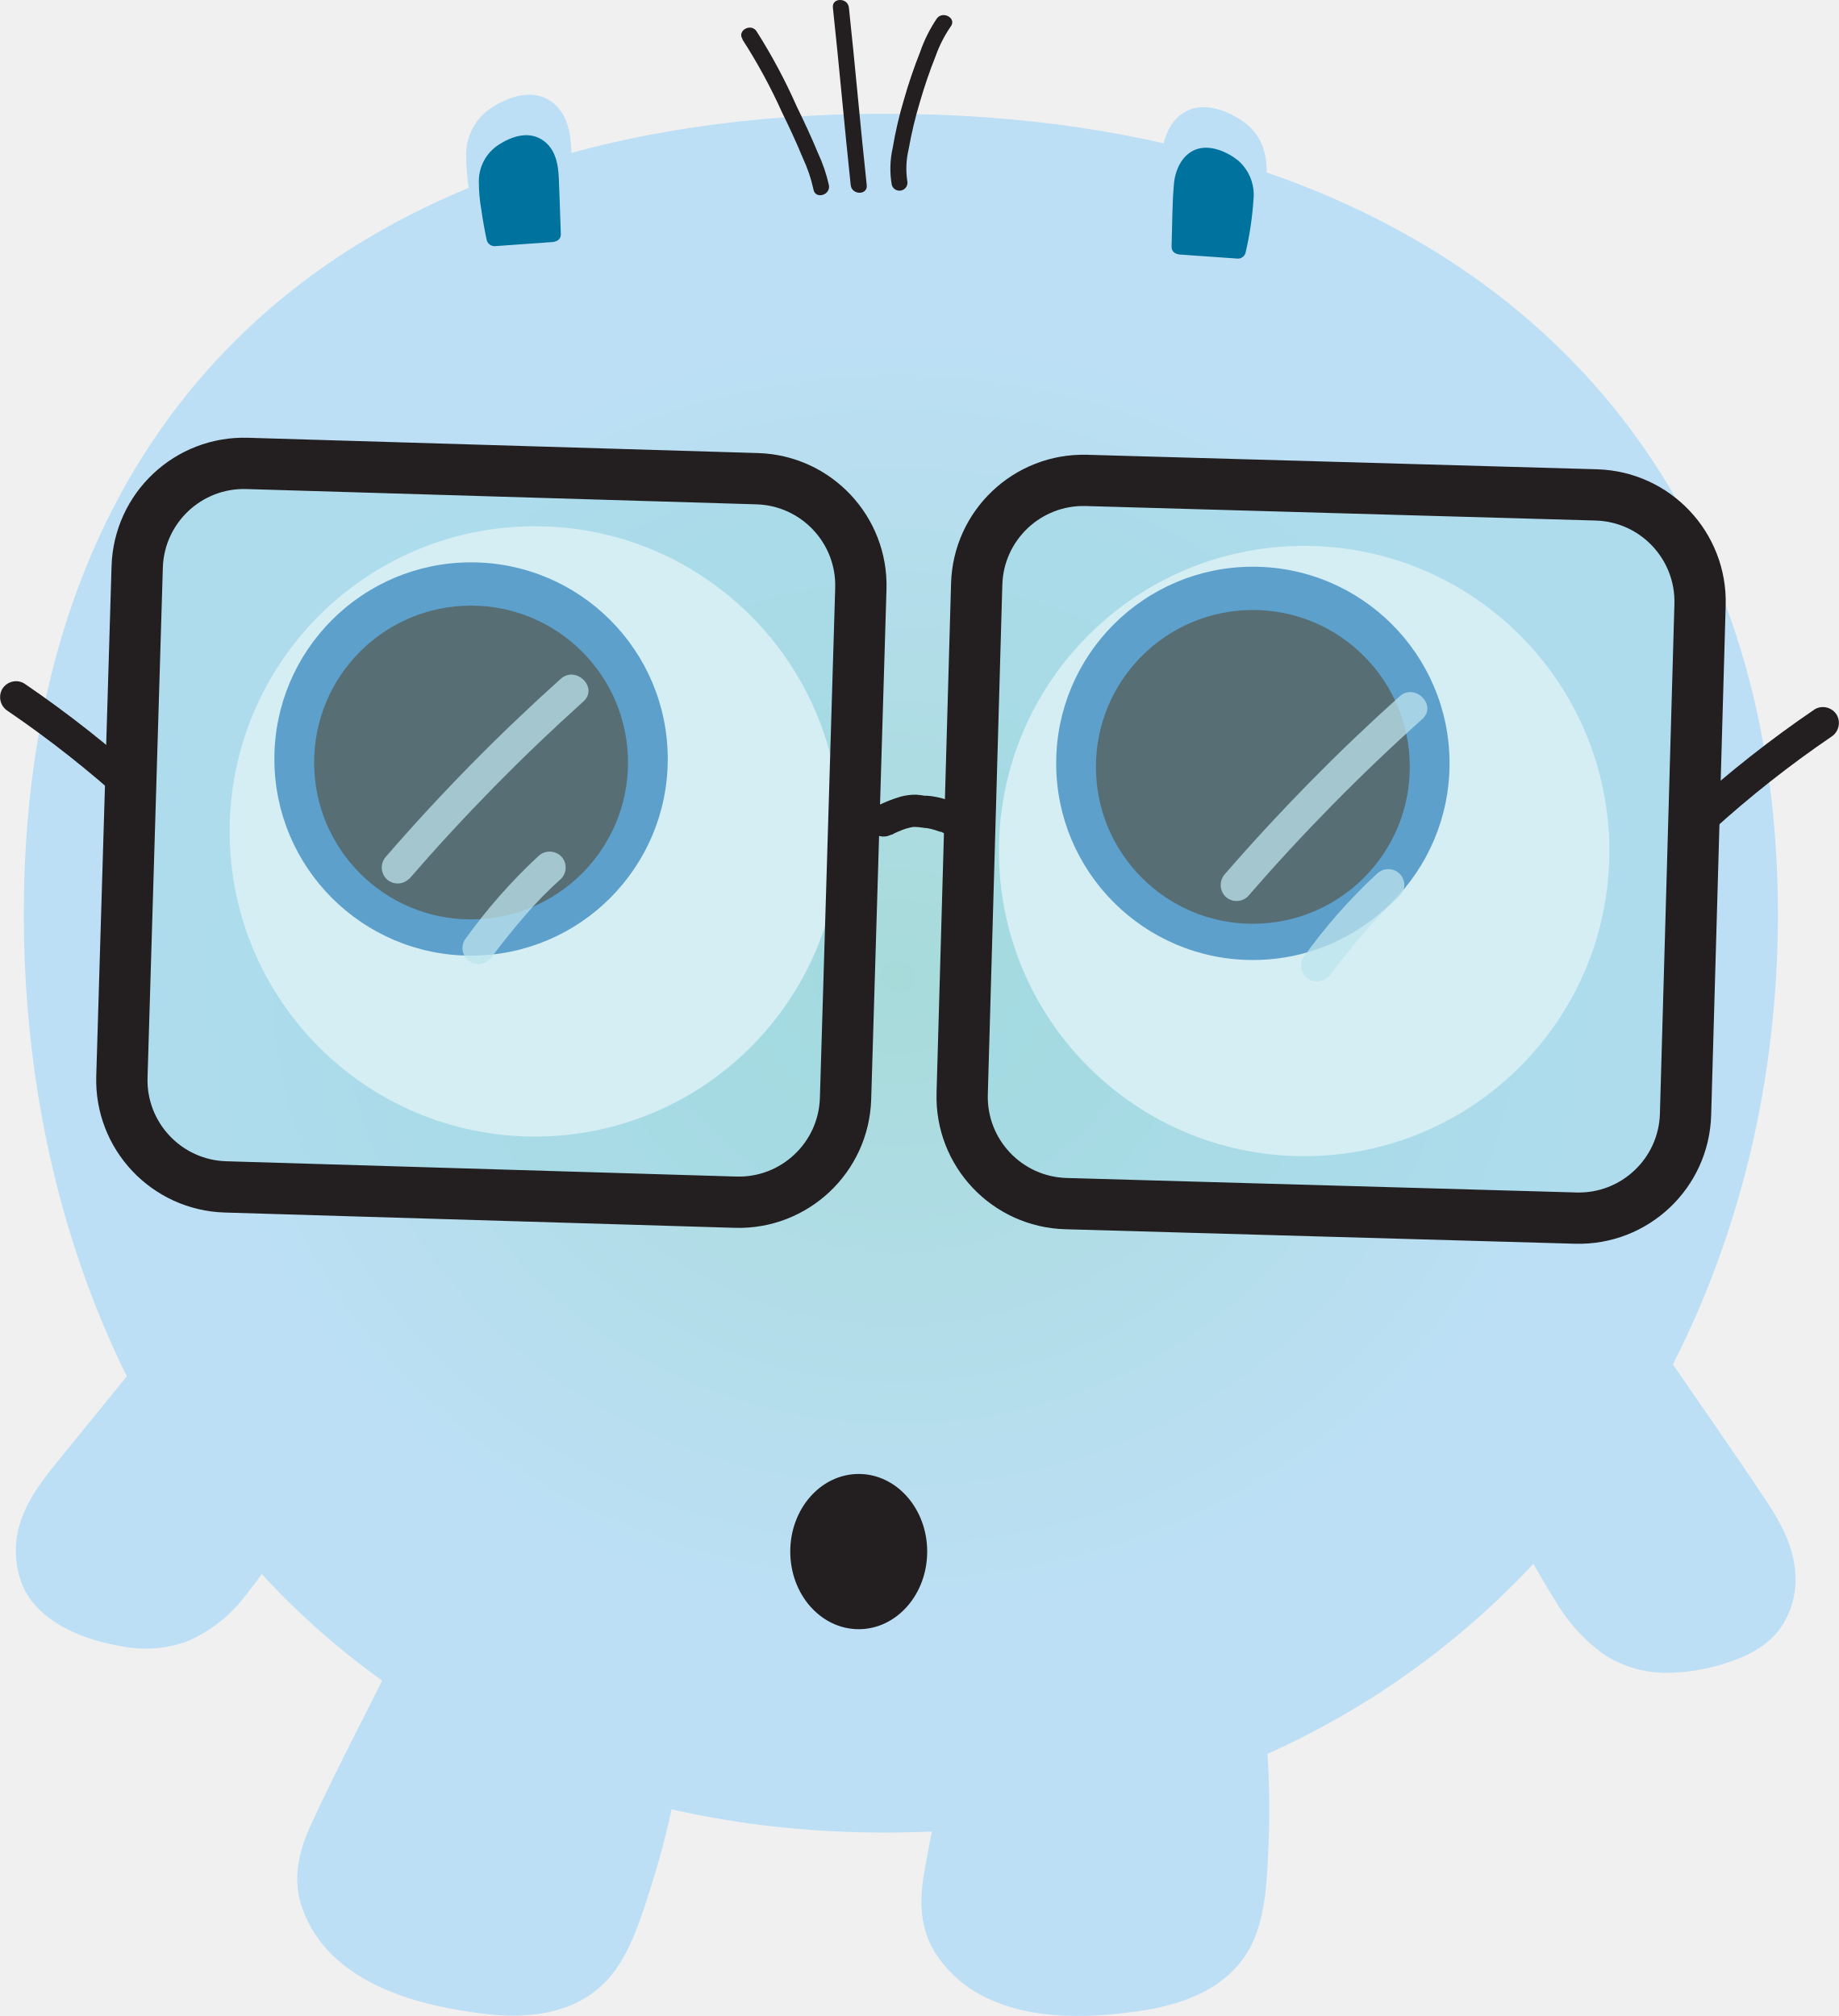
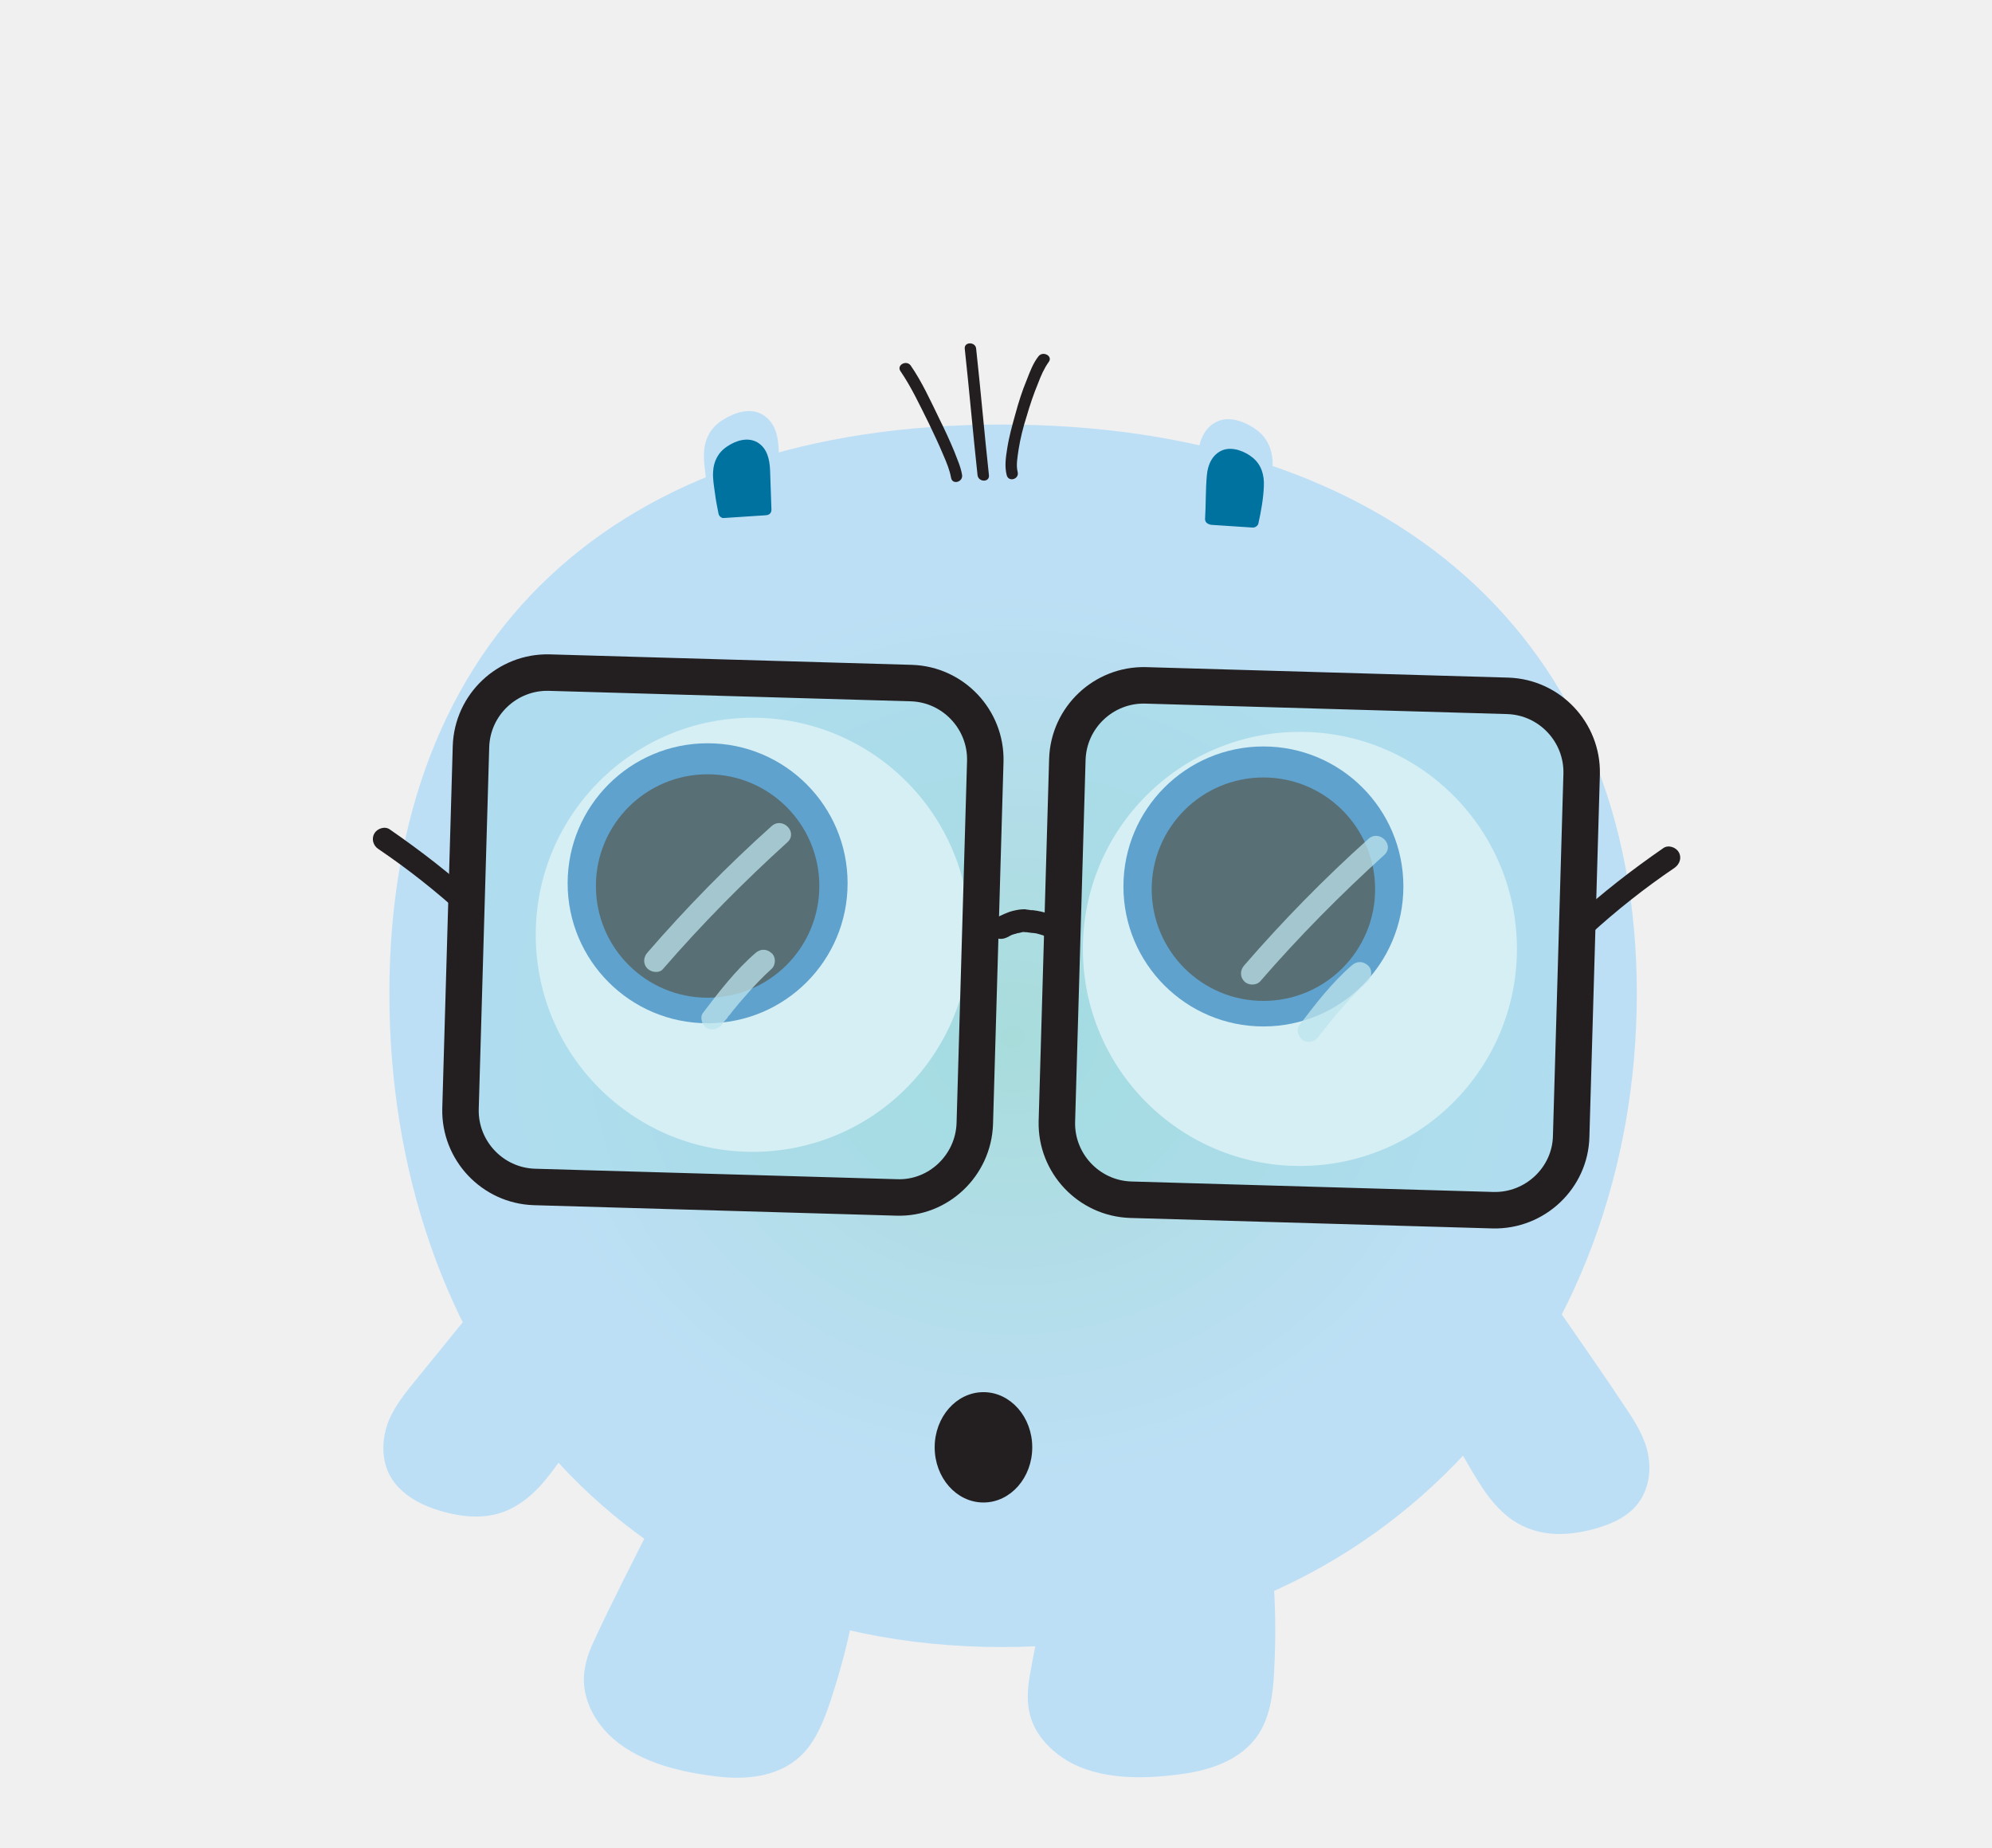
- <svg xmlns="http://www.w3.org/2000/svg" viewBox="0 0 286.86 314.54">
-   <defs>
-     <style>.cls-1{fill:url(#radial-gradient);}.cls-2{fill:#bcdff5;}.cls-3,.cls-5{fill:#231f20;}.cls-4{fill:#00729e;}.cls-5,.cls-8{stroke:#231f20;}.cls-5,.cls-6,.cls-8{stroke-miterlimit:10;}.cls-6{fill:#fff;stroke:#fff;}.cls-7{fill:#2e76bb;}.cls-8{fill:#9cd9e5;fill-opacity:0.43;stroke-width:8px;}.cls-9{opacity:0.75;}.cls-10{fill:#bde4ed;}</style>
-     <radialGradient id="radial-gradient" cx="163.54" cy="99.65" r="136.45" gradientTransform="translate(-30.05 57.75) scale(1.04 0.95)" gradientUnits="userSpaceOnUse">
-       <stop offset="0" stop-color="#a7dbda" />
-       <stop offset="0.78" stop-color="#bcdff5" />
+ <svg xmlns="http://www.w3.org/2000/svg" version="1.1" id="Layer_1" x="0px" y="0px" viewBox="0 0 436.9 405.1" style="enable-background:new 0 0 436.9 405.1;" xml:space="preserve">
+   <style type="text/css">
+ 	.st0{fill:url(#SVGID_1_);}
+ 	.st1{fill:#BDDFF6;}
+ 	.st2{fill:#010101;}
+ 	.st3{fill:#231F20;}
+ 	.st4{fill:#BE202E;}
+ 	.st5{fill:#AC1F29;}
+ 	.st6{fill:#FFFFFF;stroke:#FFFFFF;stroke-miterlimit:10;}
+ 	.st7{fill:#3077BB;}
+ 	.st8{fill:#231F20;stroke:#231F20;stroke-miterlimit:10;}
+ 	.st9{fill:#00729F;}
+ 	.st10{fill:#9EDAE6;fill-opacity:0.43;stroke:#231F20;stroke-width:8;stroke-miterlimit:10;}
+ 	.st11{opacity:0.75;}
+ 	.st12{fill:#BEE4ED;}
+ 	.st13{fill:url(#SVGID_2_);}
+ 	.st14{fill:url(#SVGID_3_);}
+ 	.st15{fill:url(#SVGID_4_);}
+ 	.st16{fill:url(#SVGID_5_);}
+ 	.st17{fill:url(#SVGID_6_);}
+ 	.st18{fill:url(#SVGID_7_);}
+ 	.st19{fill:url(#SVGID_8_);}
+ 	.st20{fill:#6FCCD8;}
+ 	.st21{fill:url(#SVGID_9_);}
+ 	.st22{fill:url(#SVGID_10_);}
+ 	.st23{fill:#FFFFFF;}
+ 	.st24{fill:url(#SVGID_11_);}
+ 	.st25{fill:url(#SVGID_12_);}
+ 	.st26{fill:url(#SVGID_13_);}
+ 	.st27{fill:url(#SVGID_14_);}
+ 	.st28{fill:url(#SVGID_15_);}
+ 	.st29{fill:url(#SVGID_16_);}
+ 	.st30{fill:#774098;}
+ 	.st31{fill:#6A2F8F;}
+ 	.st32{fill:#774098;stroke:#6A2F8F;stroke-width:2;stroke-miterlimit:10;}
+ 	.st33{opacity:0.15;}
+ 	.st34{filter:url(#Adobe_OpacityMaskFilter);}
+ 	.st35{mask:url(#SVGID_17_);}
+ 	.st36{fill:#F15E6D;}
+ 	.st37{filter:url(#Adobe_OpacityMaskFilter_1_);}
+ 	.st38{mask:url(#SVGID_18_);}
+ 	.st39{fill:url(#SVGID_19_);}
+ 	.st40{filter:url(#Adobe_OpacityMaskFilter_2_);}
+ 	.st41{mask:url(#SVGID_20_);}
+ 	.st42{filter:url(#Adobe_OpacityMaskFilter_3_);}
+ 	.st43{mask:url(#SVGID_21_);}
+ 	.st44{fill:url(#SVGID_22_);}
+ 	.st45{filter:url(#Adobe_OpacityMaskFilter_4_);}
+ 	.st46{mask:url(#SVGID_23_);}
+ 	.st47{filter:url(#Adobe_OpacityMaskFilter_5_);}
+ 	.st48{mask:url(#SVGID_24_);}
+ 	.st49{fill:url(#SVGID_25_);}
+ 	.st50{filter:url(#Adobe_OpacityMaskFilter_6_);}
+ 	.st51{mask:url(#SVGID_26_);}
+ 	.st52{filter:url(#Adobe_OpacityMaskFilter_7_);}
+ 	.st53{mask:url(#SVGID_27_);}
+ 	.st54{fill:url(#SVGID_28_);}
+ 	.st55{filter:url(#Adobe_OpacityMaskFilter_8_);}
+ 	.st56{mask:url(#SVGID_29_);}
+ 	.st57{filter:url(#Adobe_OpacityMaskFilter_9_);}
+ 	.st58{mask:url(#SVGID_30_);}
+ 	.st59{fill:url(#SVGID_31_);}
+ 	.st60{filter:url(#Adobe_OpacityMaskFilter_10_);}
+ 	.st61{mask:url(#SVGID_32_);}
+ 	.st62{filter:url(#Adobe_OpacityMaskFilter_11_);}
+ 	.st63{mask:url(#SVGID_33_);}
+ 	.st64{fill:url(#SVGID_34_);}
+ 	.st65{filter:url(#Adobe_OpacityMaskFilter_12_);}
+ 	.st66{mask:url(#SVGID_35_);}
+ 	.st67{filter:url(#Adobe_OpacityMaskFilter_13_);}
+ 	.st68{mask:url(#SVGID_36_);}
+ 	.st69{fill:url(#SVGID_37_);}
+ 	.st70{filter:url(#Adobe_OpacityMaskFilter_14_);}
+ 	.st71{mask:url(#SVGID_38_);}
+ 	.st72{filter:url(#Adobe_OpacityMaskFilter_15_);}
+ 	.st73{mask:url(#SVGID_39_);}
+ 	.st74{fill:url(#SVGID_40_);}
+ 	.st75{filter:url(#Adobe_OpacityMaskFilter_16_);}
+ 	.st76{mask:url(#SVGID_41_);}
+ 	.st77{filter:url(#Adobe_OpacityMaskFilter_17_);}
+ 	.st78{mask:url(#SVGID_42_);}
+ 	.st79{fill:url(#SVGID_43_);}
+ 	.st80{filter:url(#Adobe_OpacityMaskFilter_18_);}
+ 	.st81{mask:url(#SVGID_44_);}
+ 	.st82{filter:url(#Adobe_OpacityMaskFilter_19_);}
+ 	.st83{mask:url(#SVGID_45_);}
+ 	.st84{fill:url(#SVGID_46_);}
+ 	.st85{filter:url(#Adobe_OpacityMaskFilter_20_);}
+ 	.st86{mask:url(#SVGID_47_);}
+ 	.st87{filter:url(#Adobe_OpacityMaskFilter_21_);}
+ 	.st88{mask:url(#SVGID_48_);}
+ 	.st89{fill:url(#SVGID_49_);}
+ 	.st90{filter:url(#Adobe_OpacityMaskFilter_22_);}
+ 	.st91{mask:url(#SVGID_50_);}
+ 	.st92{filter:url(#Adobe_OpacityMaskFilter_23_);}
+ 	.st93{mask:url(#SVGID_51_);}
+ 	.st94{fill:url(#SVGID_52_);}
+ 	.st95{filter:url(#Adobe_OpacityMaskFilter_24_);}
+ 	.st96{mask:url(#SVGID_53_);}
+ 	.st97{filter:url(#Adobe_OpacityMaskFilter_25_);}
+ 	.st98{mask:url(#SVGID_54_);}
+ 	.st99{fill:url(#SVGID_55_);}
+ 	.st100{filter:url(#Adobe_OpacityMaskFilter_26_);}
+ 	.st101{mask:url(#SVGID_56_);}
+ 	.st102{filter:url(#Adobe_OpacityMaskFilter_27_);}
+ 	.st103{mask:url(#SVGID_57_);}
+ 	.st104{fill:url(#SVGID_58_);}
+ 	.st105{filter:url(#Adobe_OpacityMaskFilter_28_);}
+ 	.st106{mask:url(#SVGID_59_);}
+ 	.st107{filter:url(#Adobe_OpacityMaskFilter_29_);}
+ 	.st108{mask:url(#SVGID_60_);}
+ 	.st109{fill:url(#SVGID_61_);}
+ 	.st110{fill:#1B191D;}
+ 	.st111{fill:#1B191D;stroke:#00729F;stroke-width:4;stroke-miterlimit:10;}
+ 	.st112{fill:#FAAF43;}
+ 	.st113{fill:url(#SVGID_62_);}
+ 	.st114{fill:url(#SVGID_63_);}
+ 	.st115{fill:url(#SVGID_64_);}
+ 	.st116{fill:url(#SVGID_65_);}
+ 	.st117{fill:url(#SVGID_66_);}
+ 	.st118{fill:url(#SVGID_67_);}
+ 	.st119{fill:url(#SVGID_68_);}
+ 	.st120{fill:url(#SVGID_69_);}
+ 	.st121{fill:url(#SVGID_70_);}
+ 	.st122{fill:url(#SVGID_71_);}
+ 	.st123{fill:url(#SVGID_72_);}
+ 	.st124{fill:url(#SVGID_73_);}
+ 	.st125{fill:url(#SVGID_74_);}
+ 	.st126{fill:url(#SVGID_75_);}
+ </style>
+   <g>
+     <radialGradient id="SVGID_1_" cx="294.753" cy="179.597" r="136.453" gradientTransform="matrix(1.043 0 0 0.9472 -85.205 57.3466)" gradientUnits="userSpaceOnUse">
+       <stop offset="0" style="stop-color:#A8DCDB" />
+       <stop offset="0.785" style="stop-color:#BDDFF6" />
    </radialGradient>
-   </defs>
-   <g id="Layer_2" data-name="Layer 2">
-     <g id="Layer_1-2" data-name="Layer 1">
-       <path class="cls-1" d="M277.33,142.61c0,77.62-53.76,143.31-139.24,143.31S3.71,220.23,3.71,142.61,52.62,17.75,138.09,17.75,277.33,65,277.33,142.61Z" />
-       <path class="cls-2" d="M62.79,258.59,50.65,283.07c-1.34,2.71-2.7,5.48-3,8.48-.59,5.66,2.79,11.17,7.38,14.53s10.23,4.92,15.8,6.07c7.5,1.56,16.23,2.18,21.91-2.95,2.93-2.65,4.53-6.42,5.88-10.12A131.14,131.14,0,0,0,104.36,278Z" />
-       <path class="cls-2" d="M61.72,258c-4.39,8.84-9,17.6-13.14,26.53-1.78,3.82-2.85,7.78-1.8,12A19.15,19.15,0,0,0,52.91,306c6.15,5.28,15,7.28,22.83,8.22,7.52.9,15.51-.27,20.21-6.81,2.82-3.92,4.27-8.87,5.71-13.41a134.53,134.53,0,0,0,3.91-15.71,1.28,1.28,0,0,0-.57-1.41l-14-6.53L68.62,259.93l-5.19-2.42c-1.45-.68-2.72,1.47-1.27,2.15l14,6.53,22.37,10.43,5.19,2.42-.57-1.42q-1.2,6.45-3,12.75A85.65,85.65,0,0,1,96,302.25c-1.55,3.38-3.7,6.34-7.08,8A20.52,20.52,0,0,1,78.83,312,56.39,56.39,0,0,1,68,310.25a36.92,36.92,0,0,1-11-4.29,18.22,18.22,0,0,1-7.18-8.16c-1.59-3.76-1.12-7.55.49-11.23,2-4.52,4.36-8.9,6.56-13.33l6.95-14C64.59,257.78,62.43,256.51,61.72,258Z" />
-       <path class="cls-2" d="M151.05,263.43l-5.27,26.83c-.58,3-1.16,6-.67,9,.93,5.61,5.63,10,10.95,12.07s11.16,2.05,16.84,1.7c7.64-.48,16.23-2.17,20.36-8.63,2.12-3.32,2.68-7.38,3-11.31a131.15,131.15,0,0,0,0-21.89Z" />
-       <path class="cls-2" d="M149.84,263.1,146.92,278c-.95,4.83-2,9.67-2.82,14.53-.69,4.18-.56,8.3,1.68,12a19.24,19.24,0,0,0,8,7.12c7.43,3.65,16.7,3.24,24.68,2,7.1-1.09,14.28-4.13,17.2-11.18,1.86-4.51,2-9.71,2.21-14.52a132.53,132.53,0,0,0-.34-16.79,1.26,1.26,0,0,0-.92-1.2l-15.23-2.61L157,263.2l-5.65-1c-1.57-.27-2.25,2.14-.66,2.41L166,267.25l24.32,4.16,5.65,1-.92-1.21a131.87,131.87,0,0,1,.44,13.63,76,76,0,0,1-1,12.78,15.15,15.15,0,0,1-5,9.24,21.42,21.42,0,0,1-9,3.93A55.74,55.74,0,0,1,170,311.89a36.51,36.51,0,0,1-12.31-1.35,18.12,18.12,0,0,1-8.67-5.77,13.43,13.43,0,0,1-2.63-10.58c.65-5.05,1.9-10.07,2.88-15.06l3-15.36C152.56,262.2,150.15,261.52,149.84,263.1Z" />
-       <path class="cls-3" d="M115.79,6.13A86.35,86.35,0,0,1,122,17.56c1.12,2.29,2.21,4.6,3.19,7a23.61,23.61,0,0,1,1.7,5c.28,1.58,2.69.91,2.41-.67a24.48,24.48,0,0,0-1.74-5.09c-1-2.42-2.12-4.81-3.27-7.17A88.54,88.54,0,0,0,118,4.86c-.91-1.31-3.08-.06-2.16,1.27Z" />
-       <path class="cls-3" d="M129.92,1.19c1,9.23,1.79,18.47,2.78,27.69.17,1.58,2.67,1.6,2.5,0-1-9.22-1.79-18.46-2.78-27.69-.17-1.58-2.67-1.6-2.5,0Z" />
-       <path class="cls-3" d="M141.52,28.21a12.94,12.94,0,0,1,.22-4.94,64.34,64.34,0,0,1,1.75-7.35c.71-2.43,1.52-4.83,2.46-7.18a19.87,19.87,0,0,1,2.34-4.59c1-1.29-1.21-2.54-2.16-1.26a22.48,22.48,0,0,0-2.59,5.19A78.16,78.16,0,0,0,141,15.55a63,63,0,0,0-1.76,7.57,14.65,14.65,0,0,0-.13,5.75,1.25,1.25,0,0,0,2.41-.66Z" />
-       <path class="cls-2" d="M27.5,207.21,10.26,228.42a37.92,37.92,0,0,0-5.08,7.38c-2.34,5-1.69,9.94.58,13s5.93,4.65,9.67,5.84c5,1.6,11.3,2.42,17.24-1.93,3.06-2.24,5.52-5.52,7.76-8.74A192.27,192.27,0,0,0,51.8,225.57Z" />
-       <path class="cls-2" d="M26.61,206.32,10.16,226.57c-2.48,3.06-5.12,6.1-6.58,9.81a14.6,14.6,0,0,0-.16,10.76c2.47,6.07,9.82,8.8,15.85,9.77a19,19,0,0,0,9.83-.79A22.14,22.14,0,0,0,38,249.31a109.55,109.55,0,0,0,7.7-11q3.81-5.94,7.15-12.15a1.3,1.3,0,0,0-.44-1.71L31.17,208.43l-3-2.3c-1.29-1-2.53,1.2-1.27,2.15l21.26,16.07,3,2.3-.44-1.71A188.56,188.56,0,0,1,38.85,244.1a31,31,0,0,1-7.2,7.86,15.4,15.4,0,0,1-9.08,2.77,26.67,26.67,0,0,1-8.66-1.88c-2.85-1-5.8-2.56-7.46-5.22a11.58,11.58,0,0,1-.79-9.69c1.14-3.42,3.56-6.26,5.8-9l16.92-20.83C29.38,206.85,27.63,205.07,26.61,206.32Z" />
-       <path class="cls-2" d="M257.9,210.73l15.44,22.56a37.85,37.85,0,0,1,4.46,7.77c1.92,5.15.87,10-1.65,12.95s-6.29,4.16-10.12,5c-5.15,1.18-11.45,1.49-17-3.34-2.86-2.48-5-6-7-9.34a191.57,191.57,0,0,1-9.81-19.32Z" />
-       <path class="cls-2" d="M256.82,211.37l13.75,20.09c3.8,5.55,9.09,12.17,6.14,19.28-1.22,2.94-3.85,4.79-6.74,5.87a29.84,29.84,0,0,1-8.69,1.89,16,16,0,0,1-8.8-1.86,22,22,0,0,1-7.35-7.52,158.55,158.55,0,0,1-11.88-22.7l-.44,1.71,22.49-14.27,3.23-2.05c1.35-.86.1-3-1.27-2.16l-22.49,14.28-3.23,2a1.29,1.29,0,0,0-.44,1.71,167.22,167.22,0,0,0,11.4,21.95A27.65,27.65,0,0,0,250,258a17.87,17.87,0,0,0,9.53,3,30.53,30.53,0,0,0,9.43-1.44c3.23-1,6.42-2.49,8.53-5.21a13.31,13.31,0,0,0,2.53-9.22c-.33-3.93-2.15-7.38-4.29-10.62-5.44-8.23-11.14-16.3-16.71-24.44C258.07,208.78,255.9,210,256.82,211.37Z" />
-       <path class="cls-2" d="M88.28,35.18l-.4-11.39a15.19,15.19,0,0,0-.43-3.71,5.4,5.4,0,0,0-3.76-3.94,7.63,7.63,0,0,0-4.64.82,7.6,7.6,0,0,0-4.88,5.33,15,15,0,0,0,0,4.87,81.15,81.15,0,0,0,1.48,8.91Z" />
-       <path class="cls-2" d="M89.53,35.18c-.14-3.91-.26-7.82-.41-11.73-.12-3-.74-6.25-3.58-7.9s-6.25-.4-8.75,1.18A8.7,8.7,0,0,0,72.71,24a35.12,35.12,0,0,0,.54,6.14q.45,3.17,1.16,6.28a1.24,1.24,0,0,0,1.2.91l12.67-.89c1.6-.11,1.61-2.61,0-2.5l-12.67.89,1.21.92q-.66-2.93-1.1-5.9A31,31,0,0,1,75.21,24c.13-3.34,2.41-5.29,5.4-6.31,1.52-.51,3.1-.63,4.33.53a6.43,6.43,0,0,1,1.65,4.55c.23,4.13.3,8.28.44,12.42C87.09,36.79,89.59,36.79,89.53,35.18Z" />
-       <path class="cls-4" d="M86.23,36.51l-.3-8.42a11.74,11.74,0,0,0-.31-2.74,3.91,3.91,0,0,0-2.7-2.91,5.33,5.33,0,0,0-3.33.6A5.53,5.53,0,0,0,76.09,27a11.73,11.73,0,0,0,0,3.6,59.56,59.56,0,0,0,1.08,6.59Z" />
-       <path class="cls-4" d="M87.48,36.51c-.1-2.89-.19-5.78-.31-8.67-.09-2.34-.57-4.82-2.75-6.12s-4.74-.36-6.63.86a6.8,6.8,0,0,0-3.1,5.65,26.54,26.54,0,0,0,.41,4.62c.22,1.56.5,3.1.83,4.64a1.28,1.28,0,0,0,1.21.92l9.09-.65c1.6-.12,1.61-2.62,0-2.5l-9.09.65,1.2.91a35.18,35.18,0,0,1-1.15-8.59c.09-2.27,1.57-3.63,3.62-4.34a2.5,2.5,0,0,1,2.76.31,4.47,4.47,0,0,1,1.08,3.13c.17,3.05.22,6.12.33,9.18C85,38.11,87.54,38.12,87.48,36.51Z" />
-       <path class="cls-2" d="M182,37.13l.41-11.39a15.63,15.63,0,0,1,.42-3.71,5.41,5.41,0,0,1,3.76-3.94,7.61,7.61,0,0,1,4.64.82c2,.88,4.22,2.33,4.89,5.33a15.28,15.28,0,0,1,0,4.87A79.23,79.23,0,0,1,194.62,38Z" />
-       <path class="cls-2" d="M183.2,37.13c.15-4.14.22-8.29.45-12.42a6.42,6.42,0,0,1,1.64-4.55c1.24-1.16,2.82-1,4.33-.53,3,1,5.27,3,5.41,6.31a31.89,31.89,0,0,1-.51,5.85q-.44,3-1.1,5.9l1.2-.92L182,35.88c-1.6-.11-1.59,2.39,0,2.5l12.67.89a1.25,1.25,0,0,0,1.21-.92,66.89,66.89,0,0,0,1.68-11c.16-3.12-.67-6.09-3.21-8.06-2.25-1.76-5.82-3.27-8.65-2.23s-4.2,4-4.45,7c-.38,4.34-.34,8.76-.5,13.11C180.65,38.74,183.15,38.74,183.2,37.13Z" />
-       <path class="cls-4" d="M184,38.46,184.3,30a12.3,12.3,0,0,1,.31-2.74,3.94,3.94,0,0,1,2.7-2.91,5.17,5.17,0,0,1,3.33.6,5.54,5.54,0,0,1,3.51,3.93,11.73,11.73,0,0,1,0,3.6,61.39,61.39,0,0,1-1.07,6.58Z" />
-       <path class="cls-4" d="M185.26,38.46c.1-3.06.15-6.13.32-9.18a4.52,4.52,0,0,1,1.08-3.13,2.5,2.5,0,0,1,2.77-.31c2,.71,3.53,2.07,3.62,4.34a35.19,35.19,0,0,1-1.16,8.59l1.21-.92L184,37.21c-1.61-.12-1.6,2.38,0,2.5l9.09.64a1.24,1.24,0,0,0,1.2-.91,50.81,50.81,0,0,0,1.23-8.22,7.11,7.11,0,0,0-2.38-6.17c-1.71-1.38-4.4-2.54-6.57-1.74s-3.27,3.17-3.46,5.46c-.28,3.21-.25,6.47-.36,9.69C182.7,40.06,185.2,40.06,185.26,38.46Z" />
-       <ellipse class="cls-5" cx="133.95" cy="242.08" rx="10.18" ry="11.61" />
-       <circle class="cls-6" cx="83.43" cy="129.72" r="47.11" />
-       <circle class="cls-7" cx="73.48" cy="118.42" r="30.68" />
-       <circle class="cls-5" cx="73.48" cy="118.97" r="23.98" />
-       <circle class="cls-6" cx="203.43" cy="132.78" r="47.11" />
-       <circle class="cls-7" cx="195.43" cy="119.1" r="30.68" />
-       <circle class="cls-5" cx="195.43" cy="119.65" r="23.98" />
-       <path class="cls-3" d="M139.05,130.27a8.47,8.47,0,0,1,1.5-.69c-.19,0-.32.13-.05,0l.37-.14a7.58,7.58,0,0,1,.77-.24,7.84,7.84,0,0,1,.81-.18c-.23,0-.28,0,0,0h.4c.08,0,.29.06.36,0-.09,0-.52-.07-.14,0l1.35.18h.09c-.4,0,0,0,.07,0l.68.14a13.56,13.56,0,0,1,1.41.44l.14,0c-.32-.13.07,0,.13.06.22.1.43.21.64.33s.39.25.59.36-.32-.31-.12-.1l.29.26a2.5,2.5,0,0,0,3.53-3.54,12.74,12.74,0,0,0-7.26-3c-.07,0-.5-.06-.16,0s-.16,0-.23,0c-.43-.06-.85-.14-1.28-.16a8.89,8.89,0,0,0-2.41.29,22.51,22.51,0,0,0-4,1.61,2.5,2.5,0,0,0-.89,3.42,2.57,2.57,0,0,0,3.42.89Z" />
-       <path class="cls-3" d="M267.13,129.57a169.07,169.07,0,0,1,18.5-14.6,2.56,2.56,0,0,0,.89-3.42,2.53,2.53,0,0,0-3.42-.9A177.49,177.49,0,0,0,263.6,126a2.5,2.5,0,1,0,3.53,3.53Z" />
-       <path class="cls-3" d="M23.26,122a178.6,178.6,0,0,0-19.5-15.38,2.52,2.52,0,0,0-3.42.9,2.56,2.56,0,0,0,.89,3.42,169.07,169.07,0,0,1,18.5,14.6A2.5,2.5,0,0,0,23.26,122Z" />
-       <rect class="cls-8" x="20.38" y="73.32" width="112.88" height="112.88" rx="16.66" transform="matrix(1, 0.03, -0.03, 1, 3.72, -2.13)" />
-       <g class="cls-9">
-         <path class="cls-10" d="M63.84,137.12A311.56,311.56,0,0,1,91,109.45c2.4-2.15-1.15-5.68-3.54-3.53a310,310,0,0,0-27.19,27.66,2.55,2.55,0,0,0,0,3.54,2.52,2.52,0,0,0,3.53,0Z" />
-       </g>
-       <g class="cls-9">
-         <path class="cls-10" d="M76.8,149.18c.21-.28.43-.56.64-.85l.27-.34.2-.26.21-.27.27-.35.63-.79c.9-1.13,1.81-2.24,2.75-3.32a59,59,0,0,1,5.74-5.88,2.52,2.52,0,0,0,0-3.54,2.57,2.57,0,0,0-3.54,0,86.21,86.21,0,0,0-11.49,13.08,2.51,2.51,0,0,0,.9,3.42,2.57,2.57,0,0,0,3.42-.9Z" />
-       </g>
-       <rect class="cls-8" x="151.2" y="76.06" width="112.88" height="112.88" rx="16.66" transform="translate(3.85 -5.85) rotate(1.63)" />
-       <g class="cls-9">
-         <path class="cls-10" d="M194.66,139.85a308.74,308.74,0,0,1,27.2-27.66c2.39-2.16-1.15-5.68-3.54-3.54a311.56,311.56,0,0,0-27.2,27.67,2.56,2.56,0,0,0,0,3.53,2.52,2.52,0,0,0,3.54,0Z" />
-       </g>
-       <g class="cls-9">
-         <path class="cls-10" d="M207.62,151.92c.21-.29.42-.57.64-.85l.26-.34.21-.27.21-.27.27-.35.63-.79q1.33-1.68,2.75-3.32a60.12,60.12,0,0,1,5.74-5.88,2.51,2.51,0,0,0,0-3.53,2.55,2.55,0,0,0-3.54,0,84.58,84.58,0,0,0-11.49,13.07,2.51,2.51,0,0,0,.9,3.42,2.57,2.57,0,0,0,3.42-.89Z" />
+     <path class="st0" d="M359,217.9c0,77.6-53.8,143.3-139.2,143.3S85.4,295.5,85.4,217.9S134.3,93.1,219.8,93.1S359,140.3,359,217.9z" />
+     <g>
+       <path class="st1" d="M144.5,333.9c-4,8.2-8.1,16.3-12.1,24.5c-1.3,2.7-2.7,5.5-3,8.5c-0.6,5.7,2.8,11.2,7.4,14.5    c4.6,3.4,10.2,4.9,15.8,6.1c7.5,1.6,16.2,2.2,21.9-3c2.9-2.6,4.5-6.4,5.9-10.1c2.5-6.9,4.4-13.9,5.8-21.1L144.5,333.9z" />
+       <g>
+         <path class="st1" d="M143.4,333.3c-4.4,8.8-9,17.6-13.1,26.5c-1.8,3.8-2.9,7.8-1.8,12c0.9,3.7,3.2,7.1,6.1,9.6     c6.2,5.3,15,7.3,22.8,8.2c7.5,0.9,15.5-0.3,20.2-6.8c2.8-3.9,4.3-8.9,5.7-13.4c1.6-5.2,2.9-10.4,3.9-15.7     c0.1-0.5-0.1-1.2-0.6-1.4c-4.7-2.2-9.3-4.4-14-6.5c-7.5-3.5-14.9-6.9-22.4-10.4c-1.7-0.8-3.5-1.6-5.2-2.4     c-1.4-0.7-2.7,1.5-1.3,2.2c4.7,2.2,9.3,4.4,14,6.5c7.5,3.5,14.9,6.9,22.4,10.4c1.7,0.8,3.5,1.6,5.2,2.4c-0.2-0.5-0.4-0.9-0.6-1.4     c-0.8,4.3-1.8,8.5-3,12.7c-1.2,4-2.4,8.1-4.1,11.9c-1.5,3.4-3.7,6.3-7.1,8c-3.1,1.5-6.7,1.8-10.1,1.7c-3.7-0.2-7.3-0.9-10.8-1.7     c-3.8-0.9-7.6-2.2-11-4.3c-3.1-2-5.8-4.7-7.2-8.2c-1.6-3.8-1.1-7.6,0.5-11.2c2-4.5,4.4-8.9,6.6-13.3c2.3-4.7,4.6-9.3,7-14     C146.3,333.1,144.1,331.8,143.4,333.3z" />
+       </g>
+     </g>
+     <g>
+       <path class="st1" d="M232.8,338.8c-1.8,8.9-3.5,17.9-5.3,26.8c-0.6,3-1.2,6-0.7,9c0.9,5.6,5.6,10,10.9,12.1    c5.3,2,11.2,2.1,16.8,1.7c7.6-0.5,16.2-2.2,20.4-8.6c2.1-3.3,2.7-7.4,3-11.3c0.6-7.3,0.6-14.6,0-21.9L232.8,338.8z" />
+       <g>
+         <path class="st1" d="M231.5,338.4c-1,5-1.9,9.9-2.9,14.9c-0.9,4.8-2,9.7-2.8,14.5c-0.7,4.2-0.6,8.3,1.7,12c1.9,3.1,4.8,5.5,8,7.1     c7.4,3.6,16.7,3.2,24.7,2c7.1-1.1,14.3-4.1,17.2-11.2c1.9-4.5,2-9.7,2.2-14.5c0.2-5.6,0.1-11.2-0.3-16.8c0-0.5-0.4-1.1-0.9-1.2     c-5.1-0.9-10.2-1.7-15.2-2.6c-8.1-1.4-16.2-2.8-24.3-4.2c-1.9-0.3-3.8-0.6-5.6-1c-1.6-0.3-2.2,2.1-0.7,2.4     c5.1,0.9,10.2,1.7,15.2,2.6c8.1,1.4,16.2,2.8,24.3,4.2c1.9,0.3,3.8,0.6,5.6,1c-0.3-0.4-0.6-0.8-0.9-1.2c0.4,4.5,0.5,9.1,0.4,13.6     c-0.1,4.2-0.2,8.6-1,12.8c-0.7,3.6-2.2,6.9-5,9.2c-2.6,2.1-5.8,3.2-9,3.9c-3.4,0.8-7,1-10.5,1.1c-4.1,0.1-8.3-0.1-12.3-1.3     c-3.3-1.1-6.5-3-8.7-5.8c-2.5-3.1-3.1-6.7-2.6-10.6c0.6-5,1.9-10.1,2.9-15.1c1-5.1,2-10.2,3-15.4     C234.3,337.5,231.9,336.8,231.5,338.4z" />
+       </g>
+     </g>
+     <g>
+       <g>
+         <g>
+           <path class="st3" d="M197.5,81.4c2.4,3.5,4.3,7.6,6.2,11.4c1.1,2.3,2.2,4.6,3.2,7c0.7,1.6,1.4,3.3,1.7,5      c0.3,1.6,2.7,0.9,2.4-0.7c-0.3-1.8-1.1-3.5-1.7-5.1c-1-2.4-2.1-4.8-3.3-7.2c-1.9-3.9-3.8-8.1-6.3-11.7      C198.7,78.9,196.6,80.1,197.5,81.4L197.5,81.4z" />
+         </g>
+       </g>
+       <g>
+         <g>
+           <path class="st3" d="M211.6,76.5c1,9.2,1.8,18.5,2.8,27.7c0.2,1.6,2.7,1.6,2.5,0c-1-9.2-1.8-18.5-2.8-27.7      C214,74.9,211.4,74.9,211.6,76.5L211.6,76.5z" />
+         </g>
+       </g>
+       <g>
+         <g>
+           <path class="st3" d="M223.2,103.5c-0.4-1.5,0-3.4,0.2-4.9c0.4-2.5,1-4.9,1.8-7.4c0.7-2.4,1.5-4.8,2.5-7.2      c0.6-1.6,1.3-3.2,2.3-4.6c1-1.3-1.2-2.5-2.2-1.3c-1.2,1.5-1.9,3.4-2.6,5.2c-1,2.4-1.8,4.9-2.5,7.5c-0.7,2.5-1.4,5-1.8,7.6      c-0.3,1.9-0.6,3.9-0.1,5.8C221.2,105.8,223.6,105.1,223.2,103.5L223.2,103.5z" />
+         </g>
+       </g>
+     </g>
+     <g>
+       <path class="st1" d="M109.2,282.5c-5.7,7.1-11.5,14.1-17.2,21.2c-1.9,2.3-3.8,4.7-5.1,7.4c-2.3,5-1.7,9.9,0.6,13    c2.3,3.1,5.9,4.7,9.7,5.8c5,1.6,11.3,2.4,17.2-1.9c3.1-2.2,5.5-5.5,7.8-8.7c4.2-6,8-12.2,11.4-18.4L109.2,282.5z" />
+       <g>
+         <path class="st1" d="M108.3,281.6c-5.5,6.8-11,13.5-16.5,20.3c-2.5,3.1-5.1,6.1-6.6,9.8c-1.3,3.4-1.6,7.3-0.2,10.8     c2.5,6.1,9.8,8.8,15.8,9.8c3.3,0.5,6.7,0.4,9.8-0.8c3.6-1.4,6.5-3.9,8.9-6.8c2.8-3.4,5.3-7.2,7.7-11c2.5-4,4.9-8,7.2-12.1     c0.4-0.6,0.1-1.3-0.4-1.7c-7.1-5.4-14.2-10.7-21.3-16.1c-1-0.8-2-1.5-3-2.3c-1.3-1-2.5,1.2-1.3,2.2c7.1,5.4,14.2,10.7,21.3,16.1     c1,0.8,2,1.5,3,2.3c-0.1-0.6-0.3-1.1-0.4-1.7c-3.6,6.6-7.5,13-11.9,19.2c-2,2.9-4.3,5.8-7.2,7.9c-2.7,1.9-5.8,2.8-9.1,2.8     c-3,0-5.9-0.9-8.7-1.9c-2.9-1-5.8-2.6-7.5-5.2c-1.8-2.9-1.8-6.5-0.8-9.7c1.1-3.4,3.6-6.3,5.8-9c5.6-6.9,11.3-13.9,16.9-20.8     C111.1,282.2,109.3,280.4,108.3,281.6z" />
+       </g>
+     </g>
+     <g>
+       <path class="st1" d="M339.6,286.1c5.1,7.5,10.3,15,15.4,22.6c1.7,2.5,3.4,5,4.5,7.8c1.9,5.1,0.9,10-1.7,12.9    c-2.5,2.9-6.3,4.2-10.1,5c-5.2,1.2-11.5,1.5-17-3.3c-2.9-2.5-5-6-7-9.3c-3.7-6.3-6.9-12.8-9.8-19.3L339.6,286.1z" />
+       <g>
+         <path class="st1" d="M338.5,286.7c4.6,6.7,9.2,13.4,13.8,20.1c3.8,5.6,9.1,12.2,6.1,19.3c-1.2,2.9-3.8,4.8-6.7,5.9     c-2.7,1-5.8,1.7-8.7,1.9c-3.1,0.2-6.1-0.4-8.8-1.9c-3.1-1.8-5.4-4.6-7.3-7.5c-4.6-7.1-8.5-14.9-11.9-22.7     c-0.1,0.6-0.3,1.1-0.4,1.7c7.5-4.8,15-9.5,22.5-14.3c1.1-0.7,2.1-1.4,3.2-2c1.4-0.9,0.1-3-1.3-2.2c-7.5,4.8-15,9.5-22.5,14.3     c-1.1,0.7-2.1,1.4-3.2,2c-0.6,0.4-0.7,1.1-0.4,1.7c3.3,7.5,7,15,11.4,22c2,3.2,4.3,6.2,7.5,8.4c2.8,1.9,6.1,2.9,9.5,3     c3.2,0.1,6.4-0.5,9.4-1.4c3.2-1,6.4-2.5,8.5-5.2c2-2.6,2.8-6,2.5-9.2c-0.3-3.9-2.2-7.4-4.3-10.6c-5.4-8.2-11.1-16.3-16.7-24.4     C339.8,284.1,337.6,285.4,338.5,286.7z" />
+       </g>
+     </g>
+     <g>
+       <g>
+         <path class="st1" d="M170,110.5c-0.1-3.8-0.3-7.6-0.4-11.4c0-1.3-0.1-2.5-0.4-3.7c-0.6-2.2-2.2-3.6-3.8-3.9     c-1.6-0.4-3.1,0.2-4.6,0.8c-2,0.9-4.2,2.3-4.9,5.3c-0.3,1.5-0.2,3.2,0,4.9c0.3,3,0.8,6,1.5,8.9L170,110.5z" />
+         <g>
+           <path class="st1" d="M171.2,110.5c-0.1-3.9-0.3-7.8-0.4-11.7c-0.1-3-0.7-6.2-3.6-7.9c-2.7-1.6-6.2-0.4-8.7,1.2      c-2.6,1.6-4,4.2-4.1,7.3c-0.1,2,0.3,4.1,0.5,6.1c0.3,2.1,0.7,4.2,1.2,6.3c0.1,0.5,0.7,1,1.2,0.9c4.2-0.3,8.4-0.6,12.7-0.9      c1.6-0.1,1.6-2.6,0-2.5c-4.2,0.3-8.4,0.6-12.7,0.9c0.4,0.3,0.8,0.6,1.2,0.9c-0.4-2-0.8-3.9-1.1-5.9c-0.3-1.9-0.6-3.9-0.5-5.8      c0.1-3.3,2.4-5.3,5.4-6.3c1.5-0.5,3.1-0.6,4.3,0.5c1.3,1.2,1.5,2.9,1.6,4.6c0.2,4.1,0.3,8.3,0.4,12.4      C168.8,112.1,171.3,112.1,171.2,110.5z" />
+         </g>
+       </g>
+       <g>
+         <path class="st9" d="M167.9,111.8c-0.1-2.8-0.2-5.6-0.3-8.4c0-0.9-0.1-1.9-0.3-2.7c-0.5-1.6-1.6-2.6-2.7-2.9s-2.3,0.1-3.3,0.6     c-1.5,0.6-3,1.7-3.5,3.9c-0.2,1.1-0.2,2.4,0,3.6c0.2,2.2,0.6,4.4,1.1,6.6L167.9,111.8z" />
+         <g>
+           <path class="st9" d="M169.2,111.8c-0.1-2.9-0.2-5.8-0.3-8.7c-0.1-2.3-0.6-4.8-2.8-6.1c-2.1-1.2-4.7-0.4-6.6,0.9      c-2,1.3-3,3.3-3.1,5.6c-0.1,1.5,0.2,3.1,0.4,4.6c0.2,1.6,0.5,3.1,0.8,4.6c0.1,0.5,0.7,1,1.2,0.9c3-0.2,6.1-0.4,9.1-0.6      c1.6-0.1,1.6-2.6,0-2.5c-3,0.2-6.1,0.4-9.1,0.6c0.4,0.3,0.8,0.6,1.2,0.9c-0.6-2.8-1.3-5.8-1.2-8.6c0.1-2.3,1.6-3.6,3.6-4.3      c1-0.3,2-0.5,2.8,0.3c0.9,0.8,1,2,1.1,3.1c0.2,3.1,0.2,6.1,0.3,9.2C166.7,113.4,169.2,113.4,169.2,111.8z" />
+         </g>
+       </g>
+     </g>
+     <g>
+       <g>
+         <path class="st1" d="M263.7,112.4c0.1-3.8,0.3-7.6,0.4-11.4c0-1.3,0.1-2.5,0.4-3.7c0.6-2.2,2.2-3.6,3.8-3.9     c1.6-0.4,3.1,0.2,4.6,0.8c2,0.9,4.2,2.3,4.9,5.3c0.3,1.5,0.2,3.2,0,4.9c-0.3,3-0.8,6-1.5,8.9L263.7,112.4z" />
+         <g>
+           <path class="st1" d="M264.9,112.4c0.1-4.1,0.2-8.3,0.4-12.4c0.1-1.7,0.4-3.4,1.6-4.6c1.2-1.2,2.8-1,4.3-0.5c3,1,5.3,3,5.4,6.3      c0.1,1.9-0.2,3.9-0.5,5.8c-0.3,2-0.7,3.9-1.1,5.9c0.4-0.3,0.8-0.6,1.2-0.9c-4.2-0.3-8.4-0.6-12.7-0.9c-1.6-0.1-1.6,2.4,0,2.5      c4.2,0.3,8.4,0.6,12.7,0.9c0.5,0,1.1-0.4,1.2-0.9c0.8-3.6,1.5-7.3,1.7-11c0.2-3.1-0.7-6.1-3.2-8.1c-2.3-1.8-5.8-3.3-8.6-2.2      c-2.9,1.1-4.2,4-4.5,7c-0.4,4.3-0.3,8.8-0.5,13.1C262.4,114.1,264.9,114.1,264.9,112.4z" />
+         </g>
+       </g>
+       <g>
+         <path class="st9" d="M265.7,113.8c0.1-2.8,0.2-5.6,0.3-8.4c0-0.9,0.1-1.9,0.3-2.7c0.5-1.6,1.6-2.6,2.7-2.9s2.3,0.1,3.3,0.6     c1.5,0.6,3,1.7,3.5,3.9c0.2,1.1,0.2,2.4,0,3.6c-0.2,2.2-0.6,4.4-1.1,6.6L265.7,113.8z" />
+         <g>
+           <path class="st9" d="M267,113.8c0.1-3.1,0.2-6.1,0.3-9.2c0.1-1.1,0.2-2.3,1.1-3.1c0.8-0.8,1.8-0.7,2.8-0.3      c2,0.7,3.5,2.1,3.6,4.3c0.1,2.8-0.5,5.8-1.2,8.6c0.4-0.3,0.8-0.6,1.2-0.9c-3-0.2-6.1-0.4-9.1-0.6c-1.6-0.1-1.6,2.4,0,2.5      c3,0.2,6.1,0.4,9.1,0.6c0.5,0,1.1-0.4,1.2-0.9c0.6-2.7,1.1-5.5,1.2-8.2c0.1-2.4-0.5-4.6-2.4-6.2c-1.7-1.4-4.4-2.5-6.6-1.7      c-2.3,0.9-3.3,3.2-3.5,5.5c-0.3,3.2-0.2,6.5-0.4,9.7C264.4,115.4,266.9,115.4,267,113.8z" />
+         </g>
+       </g>
+     </g>
+     <ellipse class="st8" cx="215.7" cy="317.4" rx="10.2" ry="11.6" />
+     <g>
+       <circle class="st6" cx="165.1" cy="205" r="47.1" />
+       <circle class="st7" cx="155.2" cy="193.7" r="30.7" />
+       <circle class="st8" cx="155.2" cy="194.3" r="24" />
+     </g>
+     <g>
+       <circle class="st6" cx="285.1" cy="208.1" r="47.1" />
+       <circle class="st7" cx="277.1" cy="194.4" r="30.7" />
+       <circle class="st8" cx="277.1" cy="195" r="24" />
+     </g>
+     <g>
+       <g>
+         <g>
+           <path class="st3" d="M220.8,205.6c0.5-0.2,1-0.6,1.5-0.7c-0.2,0-0.3,0.1,0,0c0.1,0,0.2-0.1,0.4-0.1c0.3-0.1,0.5-0.2,0.8-0.2      c0.3-0.1,0.5-0.1,0.8-0.2c-0.2,0-0.3,0,0,0c0.1,0,0.3,0,0.4,0c0.1,0,0.3,0.1,0.4,0c-0.1,0-0.5-0.1-0.1,0      c0.4,0.1,0.9,0.1,1.4,0.2c0.1,0,0.5,0.1,0.1,0c-0.4-0.1,0,0,0.1,0c0.2,0,0.5,0.1,0.7,0.1c0.5,0.1,1,0.3,1.4,0.4      c0.1,0,0.5,0.2,0.1,0c-0.3-0.1,0.1,0,0.1,0.1c0.2,0.1,0.4,0.2,0.6,0.3c0.2,0.1,0.4,0.2,0.6,0.4c0.3,0.2-0.3-0.3-0.1-0.1      c0.1,0.1,0.2,0.2,0.3,0.3c1,0.9,2.6,1,3.5,0c0.9-1,1-2.6,0-3.5c-1.9-1.8-4.7-2.7-7.3-3c-0.1,0-0.5-0.1-0.2,0      c0.4,0.1-0.2,0-0.2,0c-0.4-0.1-0.9-0.1-1.3-0.2c-0.8,0-1.6,0.1-2.4,0.3c-1.4,0.3-2.7,1-4,1.6c-1.2,0.5-1.6,2.4-0.9,3.4      C218.1,205.9,219.5,206.2,220.8,205.6L220.8,205.6z" />
+         </g>
+       </g>
+       <g>
+         <g>
+           <path class="st3" d="M348.8,204.9c5.8-5.3,12-10.2,18.5-14.6c1.1-0.8,1.6-2.2,0.9-3.4c-0.6-1.1-2.3-1.7-3.4-0.9      c-6.8,4.7-13.4,9.8-19.5,15.4c-1,0.9-0.9,2.6,0,3.5C346.3,205.9,347.8,205.8,348.8,204.9L348.8,204.9z" />
+         </g>
+       </g>
+       <g>
+         <g>
+           <path class="st3" d="M105,197.3c-6.1-5.6-12.7-10.7-19.5-15.4c-1.1-0.8-2.8-0.2-3.4,0.9c-0.7,1.2-0.2,2.7,0.9,3.4      c6.5,4.4,12.7,9.3,18.5,14.6c1,0.9,2.5,1,3.5,0C105.9,199.9,106,198.2,105,197.3L105,197.3z" />
+         </g>
+       </g>
+       <g>
+         <path class="st10" d="M196.7,262.6l-79.5-2.3c-9.2-0.3-16.4-8-16.2-17.1l2.3-79.5c0.3-9.2,8-16.4,17.1-16.2l79.5,2.3     c9.2,0.3,16.4,8,16.2,17.1l-2.3,79.5C213.5,255.6,205.8,262.9,196.7,262.6z" />
+         <g class="st11">
+           <g>
+             <path class="st12" d="M145.5,212.4c8.5-9.8,17.6-19,27.2-27.7c2.4-2.2-1.1-5.7-3.5-3.5c-9.6,8.6-18.7,17.9-27.2,27.7       c-0.9,1-1,2.5,0,3.5C142.9,213.3,144.7,213.5,145.5,212.4L145.5,212.4z" />
+           </g>
+         </g>
+         <g class="st11">
+           <g>
+             <path class="st12" d="M158.5,224.5c0.2-0.3,0.4-0.6,0.6-0.8c0.1-0.1,0.2-0.2,0.3-0.3c0,0,0.4-0.5,0.2-0.3       c-0.2,0.2,0.2-0.3,0.2-0.3c0.1-0.1,0.2-0.2,0.3-0.3c0.2-0.3,0.4-0.5,0.6-0.8c0.9-1.1,1.8-2.2,2.8-3.3c1.8-2.1,3.7-4.1,5.7-5.9       c1-0.9,1-2.7,0-3.5c-1.1-1-2.5-0.9-3.5,0c-4.4,3.8-8,8.5-11.5,13.1c-0.8,1-0.2,2.8,0.9,3.4       C156.4,226.1,157.7,225.6,158.5,224.5L158.5,224.5z" />
+           </g>
+         </g>
+       </g>
+       <g>
+         <path class="st10" d="M327.5,265.4l-79.5-2.3c-9.2-0.3-16.4-8-16.2-17.1l2.3-79.5c0.3-9.2,8-16.4,17.1-16.2l79.5,2.3     c9.2,0.3,16.4,8,16.2,17.1l-2.3,79.5C344.4,258.3,336.7,265.6,327.5,265.4z" />
+         <g class="st11">
+           <g>
+             <path class="st12" d="M276.4,215.2c8.5-9.8,17.6-19,27.2-27.7c2.4-2.2-1.1-5.7-3.5-3.5c-9.6,8.6-18.7,17.9-27.2,27.7       c-0.9,1-1,2.5,0,3.5C273.7,216.1,275.5,216.2,276.4,215.2L276.4,215.2z" />
+           </g>
+         </g>
+         <g class="st11">
+           <g>
+             <path class="st12" d="M289.3,227.2c0.2-0.3,0.4-0.6,0.6-0.8c0.1-0.1,0.2-0.2,0.3-0.3c0,0,0.4-0.5,0.2-0.3       c-0.2,0.2,0.2-0.3,0.2-0.3c0.1-0.1,0.2-0.2,0.3-0.3c0.2-0.3,0.4-0.5,0.6-0.8c0.9-1.1,1.8-2.2,2.8-3.3c1.8-2.1,3.7-4.1,5.7-5.9       c1-0.9,1-2.7,0-3.5c-1.1-1-2.5-0.9-3.5,0c-4.4,3.8-8,8.5-11.5,13.1c-0.8,1-0.2,2.8,0.9,3.4       C287.2,228.8,288.5,228.4,289.3,227.2L289.3,227.2z" />
+           </g>
+         </g>
      </g>
    </g>
  </g>
</svg>
